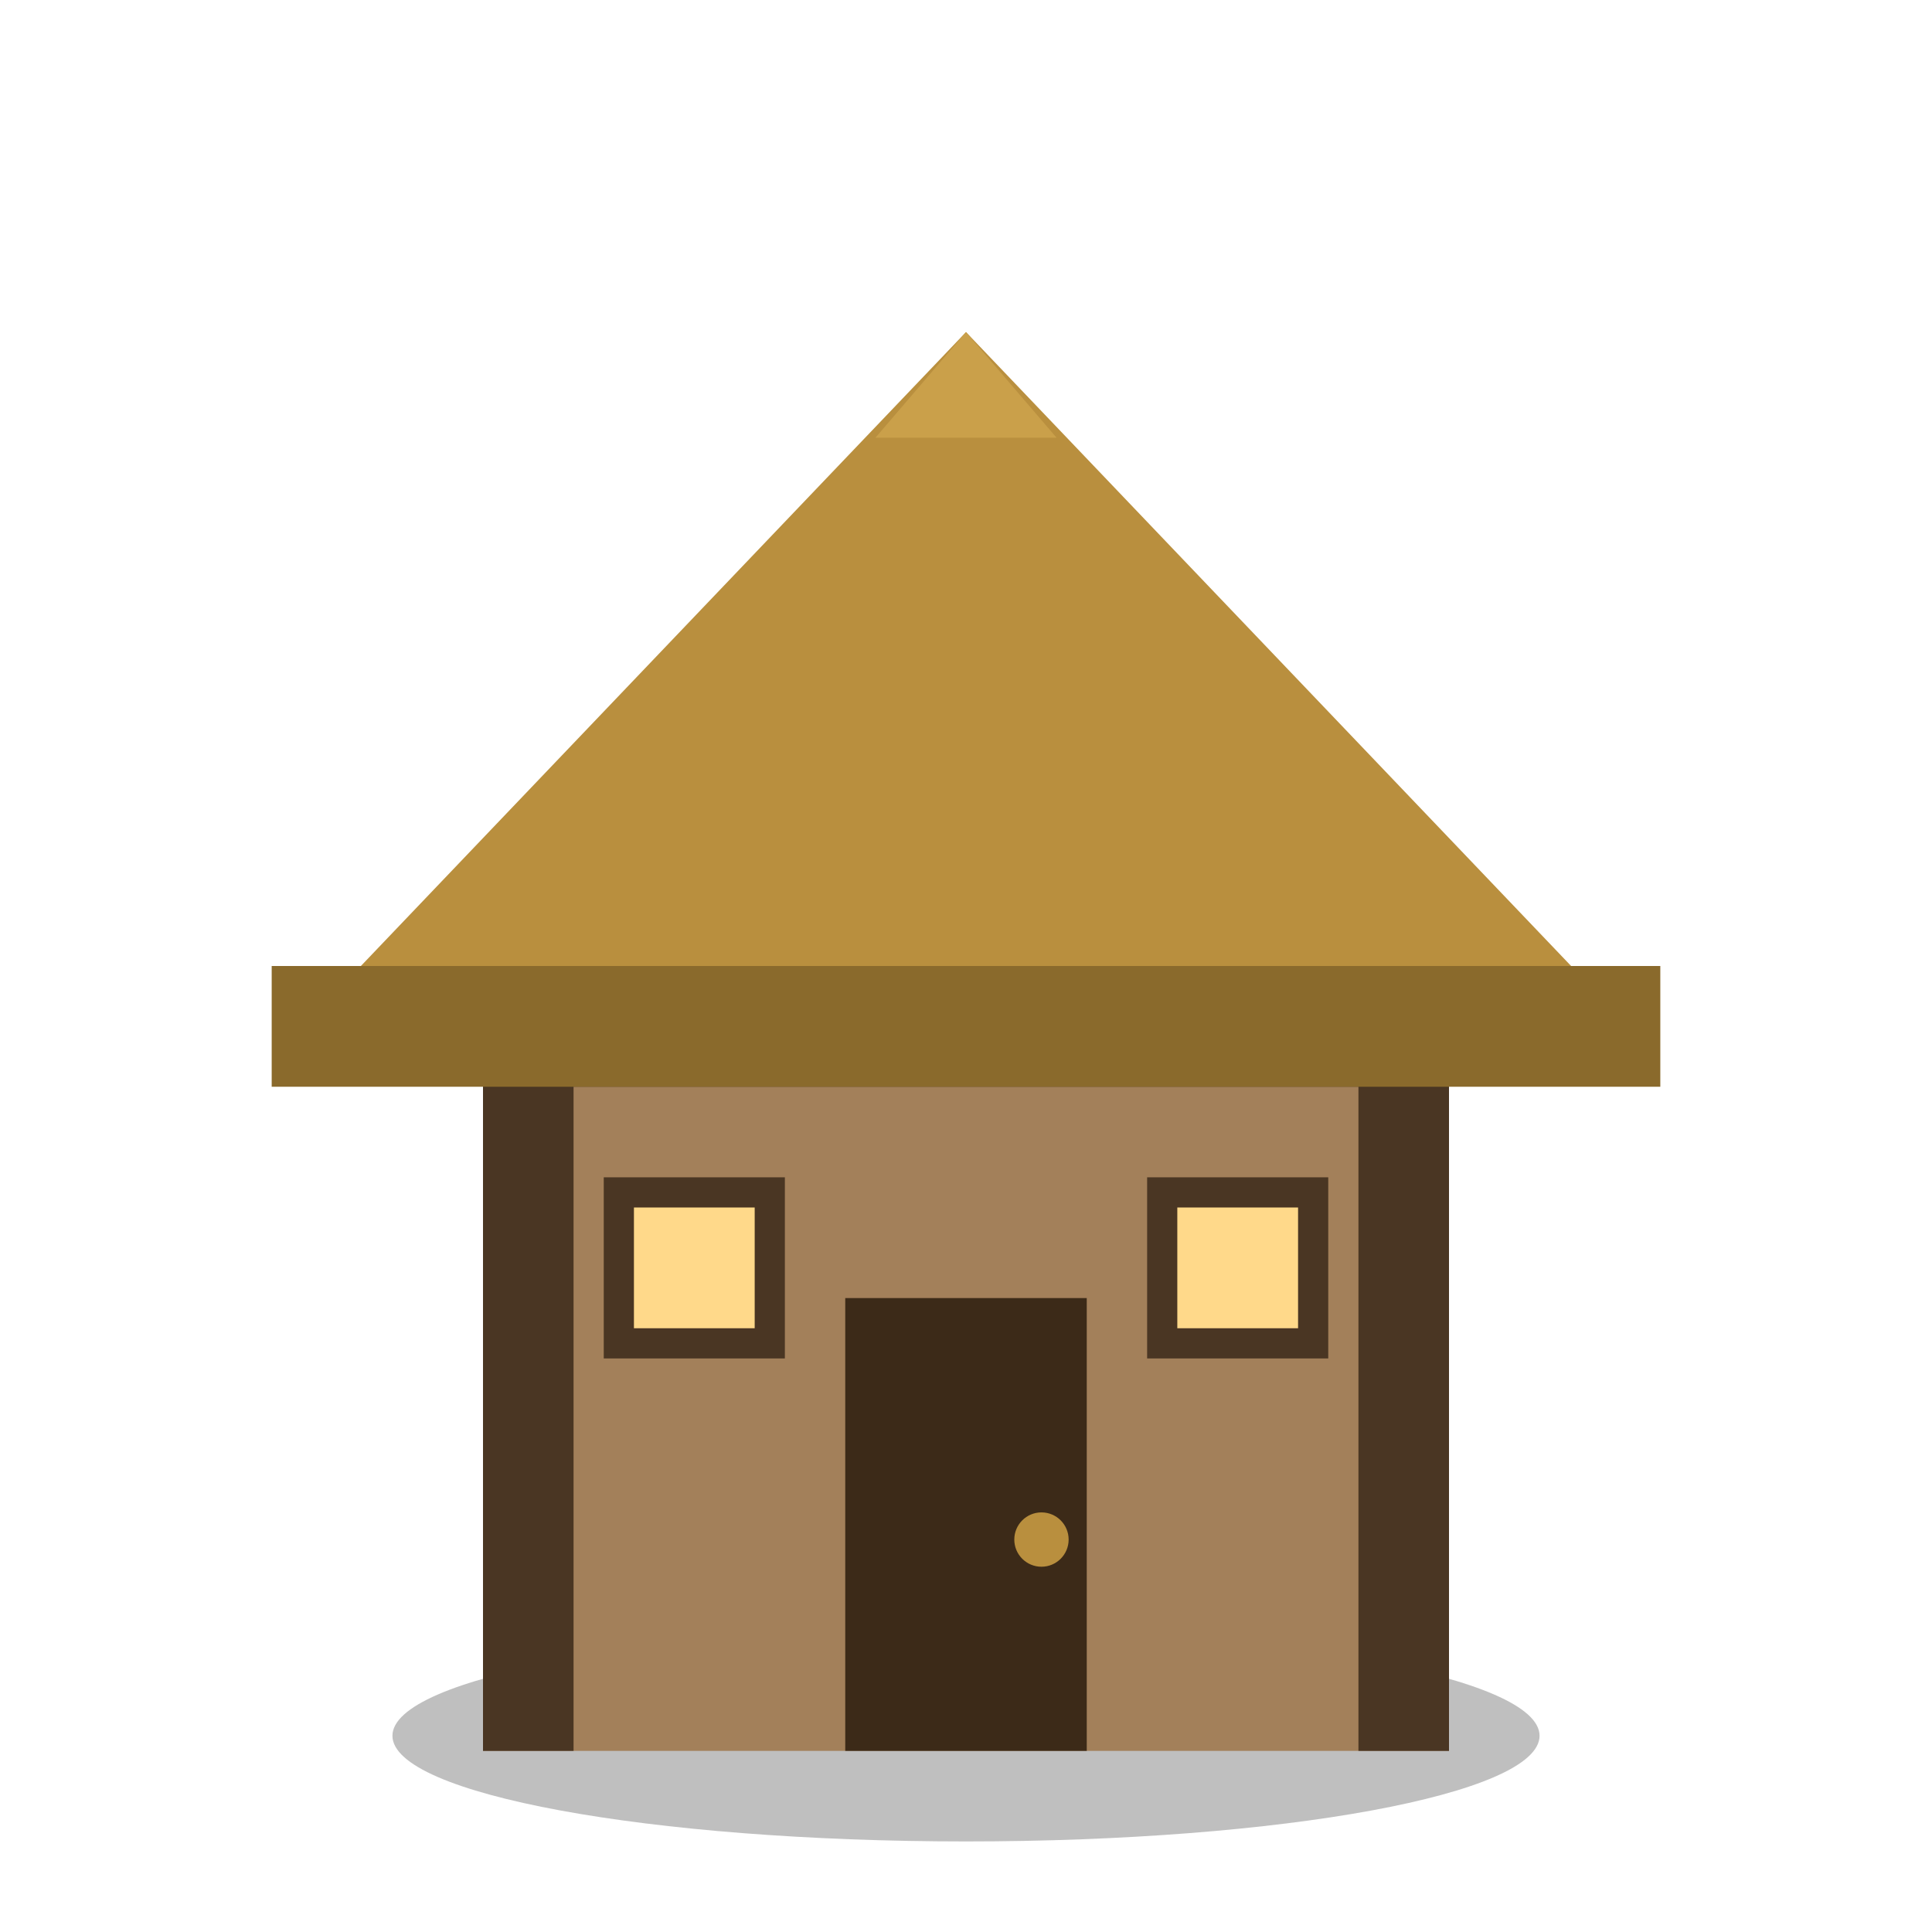
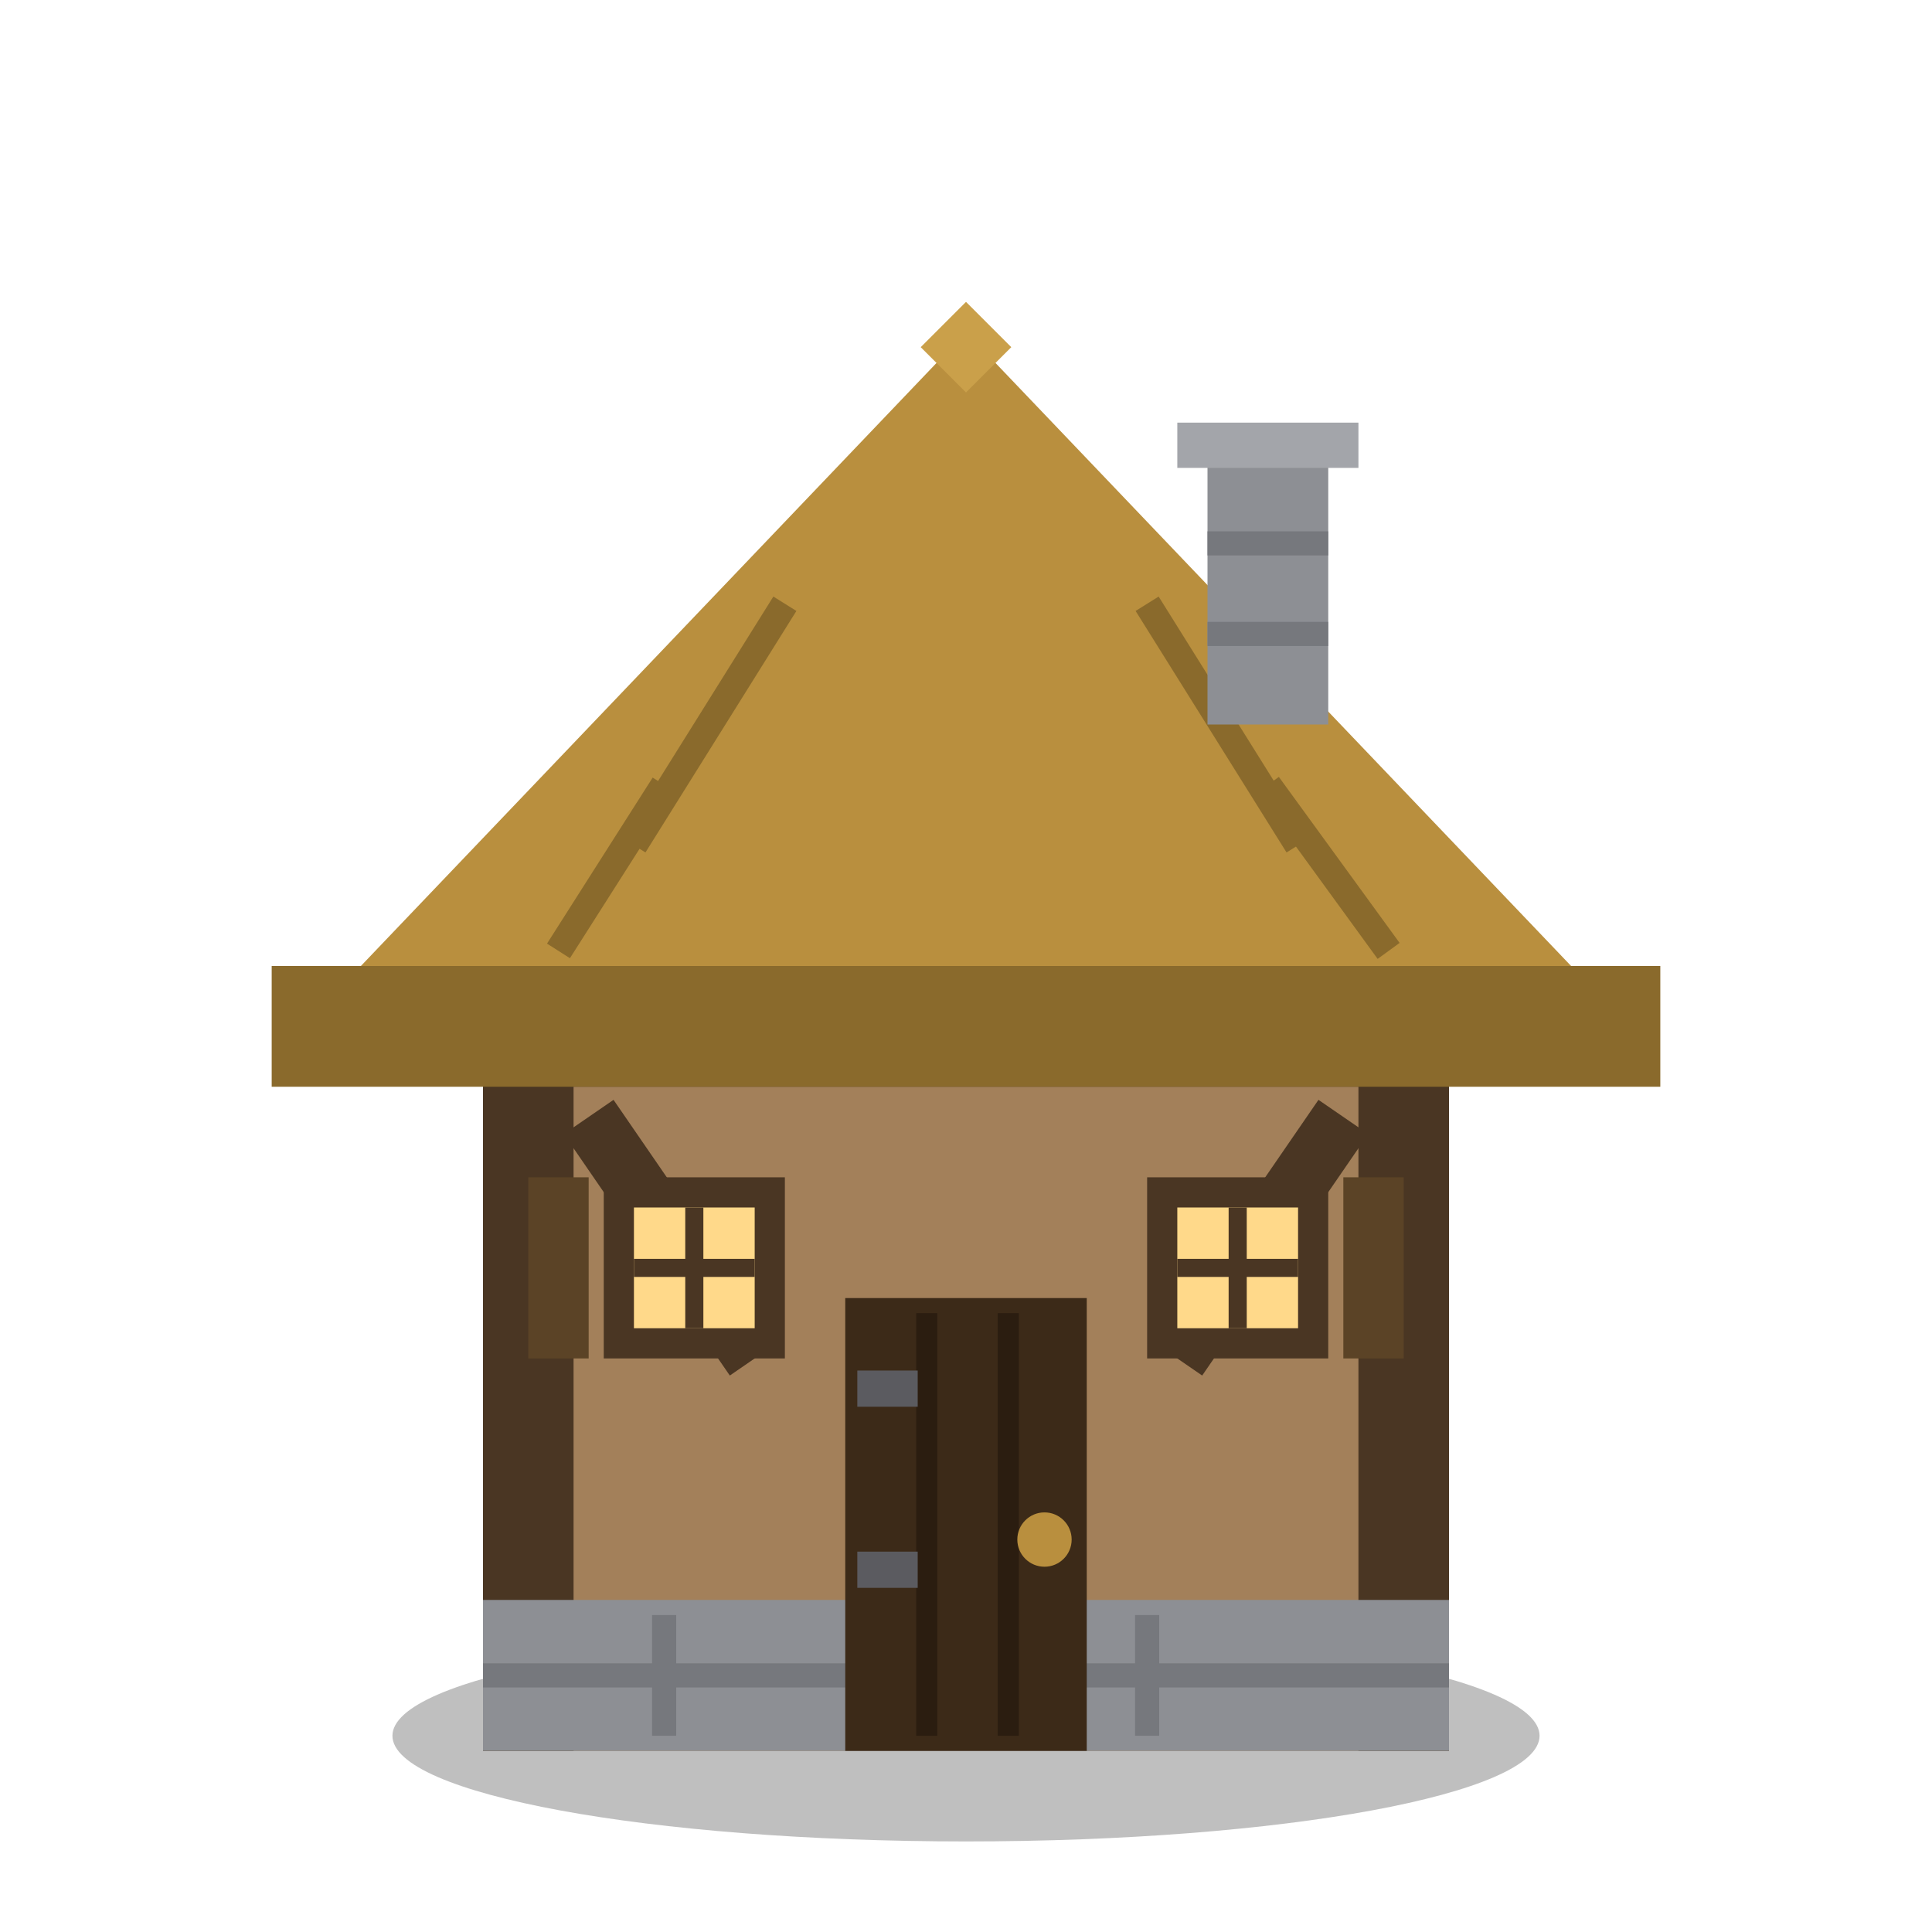
<svg xmlns="http://www.w3.org/2000/svg" width="64" height="64" viewBox="0 0 64 64">
  <ellipse cx="32" cy="57.5" rx="19" ry="3.5" fill="#00000040" />
  <polygon points="16,33 48,33 48,58 16,58" fill="#a3805a" />
  <polygon points="16,33 19,33 19,58 16,58" fill="#4a3623" />
  <polygon points="45,33 48,33 48,58 45,58" fill="#4a3623" />
  <polygon points="16,33 48,33 48,36 16,36" fill="#4a3623" />
+   <polyline points="19.5,37 25,45" fill="none" stroke="#4a3623" stroke-width="2" stroke-linejoin="round" />
+   <polyline points="44.5,37 39,45" fill="none" stroke="#4a3623" stroke-width="2" stroke-linejoin="round" />
+   <polygon points="16,53 48,53 48,58 16,58" fill="#8d8f94" />
+   <polyline points="22,53.5 22,57.5" fill="none" stroke="#76787d" stroke-width="0.8" stroke-linejoin="round" />
+   <polyline points="30,53.5 30,57.5" fill="none" stroke="#76787d" stroke-width="0.8" stroke-linejoin="round" />
+   <polyline points="38,53.5 38,57.5" fill="none" stroke="#76787d" stroke-width="0.8" stroke-linejoin="round" />
+   <polyline points="16,55.5 48,55.5" fill="none" stroke="#76787d" stroke-width="0.8" stroke-linejoin="round" />
  <polygon points="11,33 32,11 53,33" fill="#b98f3e" />
+   <polyline points="22,26 18.5,31.5" fill="none" stroke="#8a6a2c" stroke-width="0.9" stroke-linejoin="round" />
+   <polyline points="26,20 21,28" fill="none" stroke="#8a6a2c" stroke-width="0.9" stroke-linejoin="round" />
+   <polyline points="38,20 43,28" fill="none" stroke="#8a6a2c" stroke-width="0.9" stroke-linejoin="round" />
+   <polyline points="42,26 46,31.5" fill="none" stroke="#8a6a2c" stroke-width="0.9" stroke-linejoin="round" />
  <polygon points="9,32 55,32 55,36 9,36" fill="#8a6a2c" />
-   <polygon points="32,11 35,14.5 32,14.5 29,14.5" fill="#caa04a" />
+   <polygon points="30.5,11.5 32,10 33.5,11.5 32,13" fill="#caa04a" />
+   <polygon points="40,15 44,15 44,24 40,24" fill="#8d8f94" />
+   <polyline points="40,18 44,18" fill="none" stroke="#76787d" stroke-width="0.8" stroke-linejoin="round" />
+   <polyline points="40,21 44,21" fill="none" stroke="#76787d" stroke-width="0.8" stroke-linejoin="round" />
+   <polygon points="39,14 45,14 45,15.5 39,15.5" fill="#a3a5aa" />
+   <circle cx="45.5" cy="10.5" r="2.2" fill="#ffffff59" />
+   <circle cx="47.5" cy="7" r="1.7" fill="#ffffff40" />
+   <circle cx="49.3" cy="4.2" r="1.2" fill="#ffffff2e" />
  <polygon points="28,43 36,43 36,58 28,58" fill="#3c2a18" />
-   <circle cx="34.5" cy="51" r="0.9" fill="#b98f3e" />
+   <polyline points="30.7,43.5 30.7,57.5" fill="none" stroke="#2b1d10" stroke-width="0.7" stroke-linejoin="round" />
+   <polyline points="33.4,43.5 33.4,57.5" fill="none" stroke="#2b1d10" stroke-width="0.7" stroke-linejoin="round" />
+   <polyline points="28.4,46 30.4,46" fill="none" stroke="#5b5b60" stroke-width="1.2" stroke-linejoin="round" />
+   <polyline points="28.4,52 30.4,52" fill="none" stroke="#5b5b60" stroke-width="1.2" stroke-linejoin="round" />
+   <circle cx="34.6" cy="51" r="0.9" fill="#b98f3e" />
+   <polygon points="17.5,39 19.5,39 19.5,45 17.5,45" fill="#5b4326" />
  <polygon points="20,39 26,39 26,45 20,45" fill="#4a3623" />
  <polygon points="21,40 25,40 25,44 21,44" fill="#ffd98a" />
+   <polyline points="23,40 23,44" fill="none" stroke="#4a3623" stroke-width="0.6" stroke-linejoin="round" />
+   <polyline points="21,42 25,42" fill="none" stroke="#4a3623" stroke-width="0.6" stroke-linejoin="round" />
  <polygon points="38,39 44,39 44,45 38,45" fill="#4a3623" />
  <polygon points="39,40 43,40 43,44 39,44" fill="#ffd98a" />
+   <polyline points="41,40 41,44" fill="none" stroke="#4a3623" stroke-width="0.6" stroke-linejoin="round" />
+   <polyline points="39,42 43,42" fill="none" stroke="#4a3623" stroke-width="0.6" stroke-linejoin="round" />
+   <polygon points="44.5,39 46.5,39 46.5,45 44.5,45" fill="#5b4326" />
</svg>
